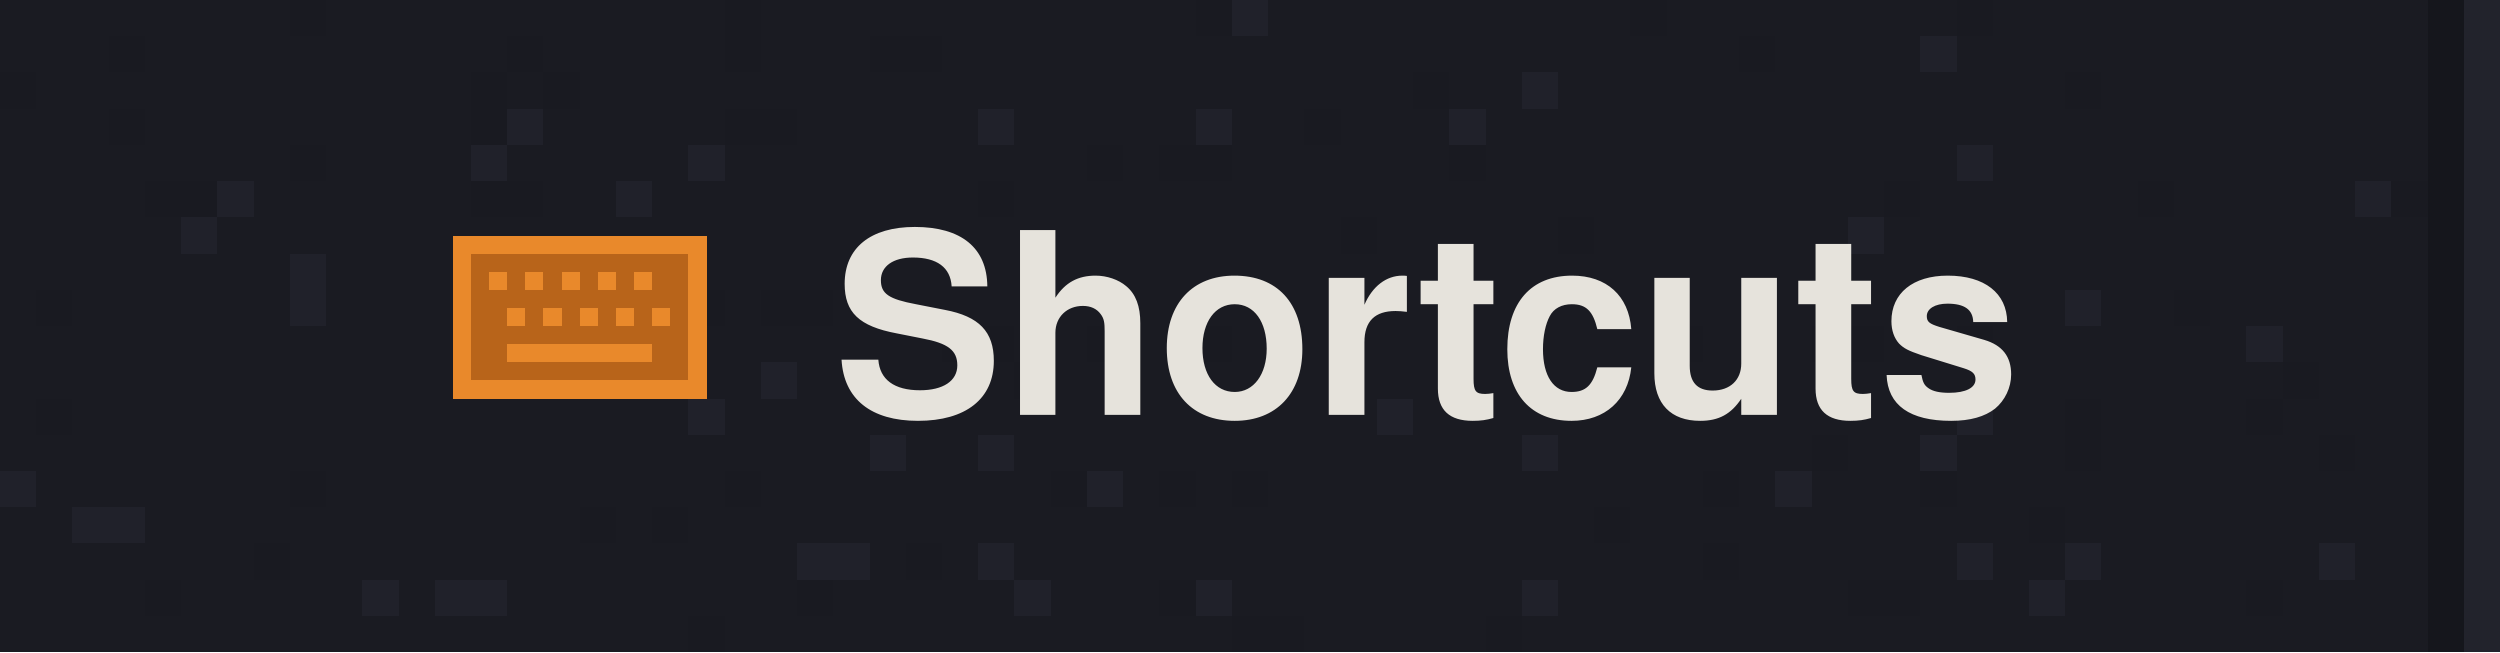
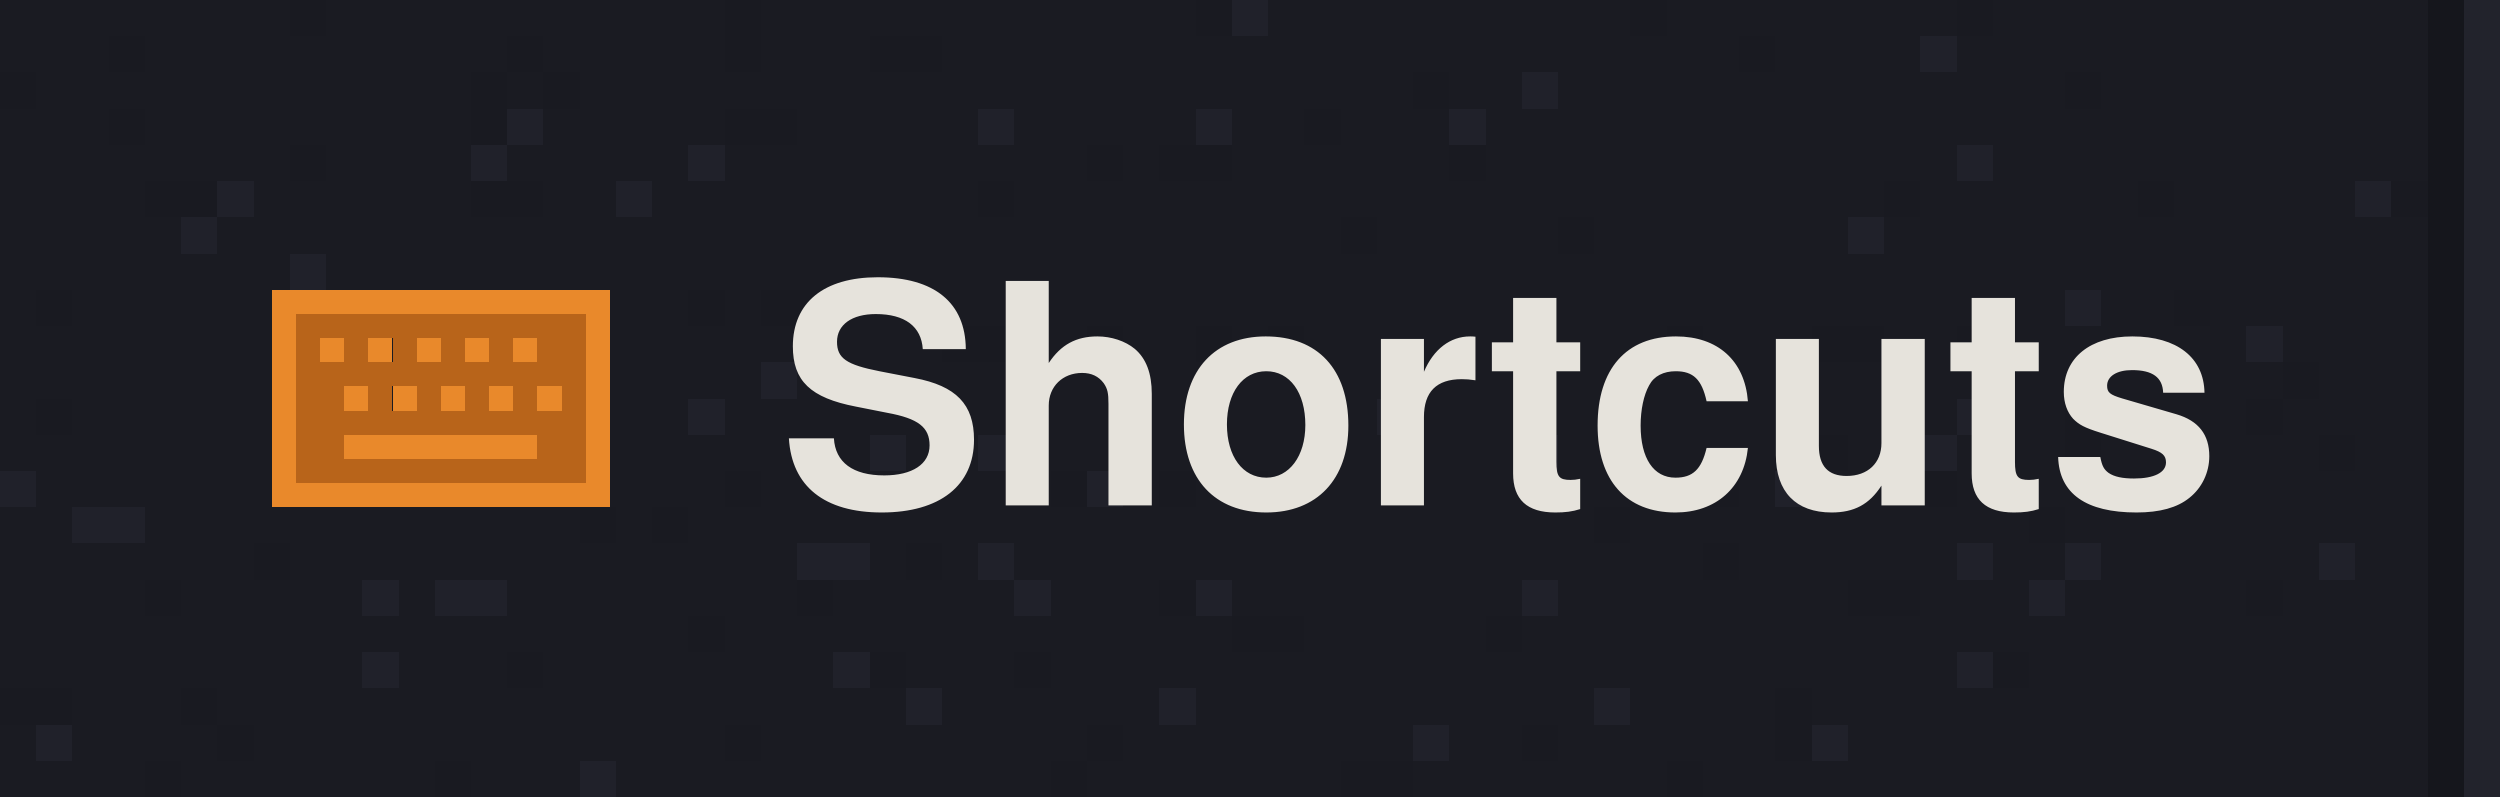
- <svg xmlns="http://www.w3.org/2000/svg" width="138" height="36" viewBox="0 0 138 36" shape-rendering="crispEdges">
-   <rect width="138" height="36" fill="#1A1B22" />
+ <svg xmlns="http://www.w3.org/2000/svg" width="138" height="44" viewBox="0 0 138 44" shape-rendering="crispEdges">
+   <rect width="138" height="44" fill="#1A1B22" />
  <rect x="16" y="0" width="2" height="2" fill="#191A21" />
  <rect x="40" y="0" width="2" height="2" fill="#191A21" />
  <rect x="66" y="0" width="2" height="2" fill="#191A21" />
  <rect x="68" y="0" width="2" height="2" fill="#20212A" />
  <rect x="90" y="0" width="2" height="2" fill="#191A21" />
  <rect x="108" y="0" width="2" height="2" fill="#191A21" />
  <rect x="6" y="2" width="2" height="2" fill="#191A21" />
  <rect x="28" y="2" width="2" height="2" fill="#191A21" />
  <rect x="40" y="2" width="2" height="2" fill="#191A21" />
  <rect x="48" y="2" width="2" height="2" fill="#191A21" />
  <rect x="50" y="2" width="2" height="2" fill="#191A21" />
  <rect x="96" y="2" width="2" height="2" fill="#191A21" />
  <rect x="106" y="2" width="2" height="2" fill="#20212A" />
  <rect x="0" y="4" width="2" height="2" fill="#191A21" />
  <rect x="26" y="4" width="2" height="2" fill="#191A21" />
  <rect x="30" y="4" width="2" height="2" fill="#191A21" />
  <rect x="78" y="4" width="2" height="2" fill="#191A21" />
  <rect x="84" y="4" width="2" height="2" fill="#20212A" />
  <rect x="114" y="4" width="2" height="2" fill="#191A21" />
  <rect x="6" y="6" width="2" height="2" fill="#191A21" />
  <rect x="26" y="6" width="2" height="2" fill="#191A21" />
  <rect x="28" y="6" width="2" height="2" fill="#20212A" />
  <rect x="40" y="6" width="2" height="2" fill="#191A21" />
  <rect x="42" y="6" width="2" height="2" fill="#191A21" />
  <rect x="54" y="6" width="2" height="2" fill="#20212A" />
  <rect x="66" y="6" width="2" height="2" fill="#20212A" />
  <rect x="72" y="6" width="2" height="2" fill="#191A21" />
  <rect x="80" y="6" width="2" height="2" fill="#20212A" />
  <rect x="134" y="6" width="2" height="2" fill="#191A21" />
  <rect x="16" y="8" width="2" height="2" fill="#191A21" />
  <rect x="26" y="8" width="2" height="2" fill="#20212A" />
  <rect x="38" y="8" width="2" height="2" fill="#20212A" />
  <rect x="60" y="8" width="2" height="2" fill="#191A21" />
  <rect x="64" y="8" width="2" height="2" fill="#191A21" />
  <rect x="66" y="8" width="2" height="2" fill="#191A21" />
  <rect x="80" y="8" width="2" height="2" fill="#191A21" />
  <rect x="108" y="8" width="2" height="2" fill="#20212A" />
  <rect x="8" y="10" width="2" height="2" fill="#191A21" />
  <rect x="10" y="10" width="2" height="2" fill="#191A21" />
  <rect x="12" y="10" width="2" height="2" fill="#20212A" />
  <rect x="26" y="10" width="2" height="2" fill="#191A21" />
  <rect x="28" y="10" width="2" height="2" fill="#191A21" />
  <rect x="34" y="10" width="2" height="2" fill="#20212A" />
  <rect x="54" y="10" width="2" height="2" fill="#191A21" />
  <rect x="104" y="10" width="2" height="2" fill="#191A21" />
  <rect x="118" y="10" width="2" height="2" fill="#191A21" />
  <rect x="130" y="10" width="2" height="2" fill="#20212A" />
  <rect x="132" y="10" width="2" height="2" fill="#191A21" />
  <rect x="136" y="10" width="2" height="2" fill="#191A21" />
  <rect x="10" y="12" width="2" height="2" fill="#20212A" />
  <rect x="74" y="12" width="2" height="2" fill="#191A21" />
  <rect x="86" y="12" width="2" height="2" fill="#191A21" />
  <rect x="102" y="12" width="2" height="2" fill="#20212A" />
  <rect x="16" y="14" width="2" height="2" fill="#20212A" />
  <rect x="2" y="16" width="2" height="2" fill="#191A21" />
  <rect x="16" y="16" width="2" height="2" fill="#20212A" />
  <rect x="26" y="16" width="2" height="2" fill="#191A21" />
  <rect x="28" y="16" width="2" height="2" fill="#20212A" />
  <rect x="38" y="16" width="2" height="2" fill="#191A21" />
  <rect x="42" y="16" width="2" height="2" fill="#191A21" />
  <rect x="44" y="16" width="2" height="2" fill="#191A21" />
  <rect x="114" y="16" width="2" height="2" fill="#20212A" />
  <rect x="120" y="16" width="2" height="2" fill="#191A21" />
  <rect x="28" y="18" width="2" height="2" fill="#191A21" />
  <rect x="52" y="18" width="2" height="2" fill="#191A21" />
  <rect x="54" y="18" width="2" height="2" fill="#191A21" />
  <rect x="60" y="18" width="2" height="2" fill="#191A21" />
  <rect x="66" y="18" width="2" height="2" fill="#191A21" />
  <rect x="70" y="18" width="2" height="2" fill="#191A21" />
  <rect x="92" y="18" width="2" height="2" fill="#191A21" />
  <rect x="100" y="18" width="2" height="2" fill="#191A21" />
  <rect x="102" y="18" width="2" height="2" fill="#191A21" />
  <rect x="108" y="18" width="2" height="2" fill="#191A21" />
  <rect x="124" y="18" width="2" height="2" fill="#20212A" />
  <rect x="136" y="18" width="2" height="2" fill="#20212A" />
  <rect x="42" y="20" width="2" height="2" fill="#20212A" />
  <rect x="56" y="20" width="2" height="2" fill="#191A21" />
  <rect x="126" y="20" width="2" height="2" fill="#191A21" />
  <rect x="2" y="22" width="2" height="2" fill="#191A21" />
  <rect x="38" y="22" width="2" height="2" fill="#20212A" />
  <rect x="76" y="22" width="2" height="2" fill="#20212A" />
  <rect x="108" y="22" width="2" height="2" fill="#20212A" />
  <rect x="114" y="22" width="2" height="2" fill="#191A21" />
  <rect x="124" y="22" width="2" height="2" fill="#191A21" />
  <rect x="48" y="24" width="2" height="2" fill="#20212A" />
  <rect x="54" y="24" width="2" height="2" fill="#20212A" />
  <rect x="84" y="24" width="2" height="2" fill="#20212A" />
  <rect x="100" y="24" width="2" height="2" fill="#191A21" />
  <rect x="106" y="24" width="2" height="2" fill="#20212A" />
  <rect x="114" y="24" width="2" height="2" fill="#191A21" />
  <rect x="128" y="24" width="2" height="2" fill="#191A21" />
  <rect x="0" y="26" width="2" height="2" fill="#20212A" />
  <rect x="16" y="26" width="2" height="2" fill="#191A21" />
  <rect x="40" y="26" width="2" height="2" fill="#191A21" />
  <rect x="58" y="26" width="2" height="2" fill="#191A21" />
  <rect x="60" y="26" width="2" height="2" fill="#20212A" />
  <rect x="64" y="26" width="2" height="2" fill="#191A21" />
  <rect x="68" y="26" width="2" height="2" fill="#191A21" />
  <rect x="94" y="26" width="2" height="2" fill="#191A21" />
  <rect x="98" y="26" width="2" height="2" fill="#20212A" />
  <rect x="106" y="26" width="2" height="2" fill="#191A21" />
  <rect x="4" y="28" width="2" height="2" fill="#20212A" />
  <rect x="6" y="28" width="2" height="2" fill="#20212A" />
  <rect x="32" y="28" width="2" height="2" fill="#191A21" />
  <rect x="36" y="28" width="2" height="2" fill="#191A21" />
  <rect x="88" y="28" width="2" height="2" fill="#191A21" />
  <rect x="112" y="28" width="2" height="2" fill="#191A21" />
  <rect x="14" y="30" width="2" height="2" fill="#191A21" />
  <rect x="44" y="30" width="2" height="2" fill="#20212A" />
  <rect x="46" y="30" width="2" height="2" fill="#20212A" />
  <rect x="50" y="30" width="2" height="2" fill="#191A21" />
  <rect x="54" y="30" width="2" height="2" fill="#20212A" />
  <rect x="94" y="30" width="2" height="2" fill="#191A21" />
  <rect x="108" y="30" width="2" height="2" fill="#20212A" />
  <rect x="114" y="30" width="2" height="2" fill="#20212A" />
  <rect x="128" y="30" width="2" height="2" fill="#20212A" />
  <rect x="8" y="32" width="2" height="2" fill="#191A21" />
  <rect x="20" y="32" width="2" height="2" fill="#20212A" />
  <rect x="24" y="32" width="2" height="2" fill="#20212A" />
  <rect x="26" y="32" width="2" height="2" fill="#20212A" />
  <rect x="44" y="32" width="2" height="2" fill="#191A21" />
  <rect x="56" y="32" width="2" height="2" fill="#20212A" />
  <rect x="64" y="32" width="2" height="2" fill="#191A21" />
  <rect x="66" y="32" width="2" height="2" fill="#20212A" />
  <rect x="84" y="32" width="2" height="2" fill="#20212A" />
  <rect x="102" y="32" width="2" height="2" fill="#191A21" />
  <rect x="104" y="32" width="2" height="2" fill="#191A21" />
  <rect x="112" y="32" width="2" height="2" fill="#20212A" />
  <rect x="124" y="32" width="2" height="2" fill="#191A21" />
  <rect x="134" y="32" width="2" height="2" fill="#20212A" />
  <rect x="38" y="34" width="2" height="2" fill="#191A21" />
  <rect x="68" y="34" width="2" height="2" fill="#191A21" />
  <rect x="70" y="34" width="2" height="2" fill="#191A21" />
  <rect x="82" y="34" width="2" height="2" fill="#191A21" />
  <rect x="136" y="34" width="2" height="2" fill="#191A21" />
-   <rect x="134" width="2" height="36" fill="#15161C" />
-   <rect x="136" width="2" height="36" fill="#22232C" />
-   <rect x="25" y="13" width="14" height="1" fill="#E9892B" />
-   <rect x="25" y="14" width="1" height="1" fill="#E9892B" />
-   <rect x="26" y="14" width="12" height="1" fill="#B8641A" />
-   <rect x="38" y="14" width="1" height="1" fill="#E9892B" />
-   <rect x="25" y="15" width="1" height="1" fill="#E9892B" />
-   <rect x="26" y="15" width="1" height="1" fill="#B8641A" />
-   <rect x="27" y="15" width="1" height="1" fill="#E9892B" />
-   <rect x="28" y="15" width="1" height="1" fill="#B8641A" />
-   <rect x="29" y="15" width="1" height="1" fill="#E9892B" />
-   <rect x="30" y="15" width="1" height="1" fill="#B8641A" />
-   <rect x="31" y="15" width="1" height="1" fill="#E9892B" />
-   <rect x="32" y="15" width="1" height="1" fill="#B8641A" />
-   <rect x="33" y="15" width="1" height="1" fill="#E9892B" />
-   <rect x="34" y="15" width="1" height="1" fill="#B8641A" />
-   <rect x="35" y="15" width="1" height="1" fill="#E9892B" />
-   <rect x="36" y="15" width="2" height="1" fill="#B8641A" />
-   <rect x="38" y="15" width="1" height="1" fill="#E9892B" />
-   <rect x="25" y="16" width="1" height="1" fill="#E9892B" />
-   <rect x="26" y="16" width="12" height="1" fill="#B8641A" />
-   <rect x="38" y="16" width="1" height="1" fill="#E9892B" />
-   <rect x="25" y="17" width="1" height="1" fill="#E9892B" />
-   <rect x="26" y="17" width="2" height="1" fill="#B8641A" />
-   <rect x="28" y="17" width="1" height="1" fill="#E9892B" />
-   <rect x="29" y="17" width="1" height="1" fill="#B8641A" />
-   <rect x="30" y="17" width="1" height="1" fill="#E9892B" />
-   <rect x="31" y="17" width="1" height="1" fill="#B8641A" />
-   <rect x="32" y="17" width="1" height="1" fill="#E9892B" />
-   <rect x="33" y="17" width="1" height="1" fill="#B8641A" />
-   <rect x="34" y="17" width="1" height="1" fill="#E9892B" />
-   <rect x="35" y="17" width="1" height="1" fill="#B8641A" />
-   <rect x="36" y="17" width="1" height="1" fill="#E9892B" />
-   <rect x="37" y="17" width="1" height="1" fill="#B8641A" />
-   <rect x="38" y="17" width="1" height="1" fill="#E9892B" />
-   <rect x="25" y="18" width="1" height="1" fill="#E9892B" />
-   <rect x="26" y="18" width="12" height="1" fill="#B8641A" />
-   <rect x="38" y="18" width="1" height="1" fill="#E9892B" />
-   <rect x="25" y="19" width="1" height="1" fill="#E9892B" />
-   <rect x="26" y="19" width="2" height="1" fill="#B8641A" />
-   <rect x="28" y="19" width="8" height="1" fill="#E9892B" />
-   <rect x="36" y="19" width="2" height="1" fill="#B8641A" />
-   <rect x="38" y="19" width="1" height="1" fill="#E9892B" />
-   <rect x="25" y="20" width="1" height="1" fill="#E9892B" />
-   <rect x="26" y="20" width="12" height="1" fill="#B8641A" />
-   <rect x="38" y="20" width="1" height="1" fill="#E9892B" />
-   <rect x="25" y="21" width="14" height="1" fill="#E9892B" />
-   <text x="46" y="22.9" font-family="-apple-system, 'Segoe UI', 'Helvetica Neue', Helvetica, Arial, 'PingFang TC', 'Microsoft JhengHei', 'Noto Sans TC', sans-serif" font-size="14" font-weight="600" fill="#E6E3DC">Shortcuts</text>
+   <rect x="20" y="36" width="2" height="2" fill="#20212A" />
+   <rect x="28" y="36" width="2" height="2" fill="#191A21" />
+   <rect x="46" y="36" width="2" height="2" fill="#20212A" />
+   <rect x="48" y="36" width="2" height="2" fill="#191A21" />
+   <rect x="56" y="36" width="2" height="2" fill="#191A21" />
+   <rect x="108" y="36" width="2" height="2" fill="#20212A" />
+   <rect x="110" y="36" width="2" height="2" fill="#191A21" />
+   <rect x="0" y="38" width="2" height="2" fill="#191A21" />
+   <rect x="2" y="38" width="2" height="2" fill="#191A21" />
+   <rect x="10" y="38" width="2" height="2" fill="#191A21" />
+   <rect x="50" y="38" width="2" height="2" fill="#20212A" />
+   <rect x="64" y="38" width="2" height="2" fill="#20212A" />
+   <rect x="88" y="38" width="2" height="2" fill="#20212A" />
+   <rect x="98" y="38" width="2" height="2" fill="#191A21" />
+   <rect x="2" y="40" width="2" height="2" fill="#20212A" />
+   <rect x="12" y="40" width="2" height="2" fill="#191A21" />
+   <rect x="40" y="40" width="2" height="2" fill="#191A21" />
+   <rect x="60" y="40" width="2" height="2" fill="#191A21" />
+   <rect x="78" y="40" width="2" height="2" fill="#20212A" />
+   <rect x="84" y="40" width="2" height="2" fill="#191A21" />
+   <rect x="98" y="40" width="2" height="2" fill="#191A21" />
+   <rect x="100" y="40" width="2" height="2" fill="#20212A" />
+   <rect x="8" y="42" width="2" height="2" fill="#191A21" />
+   <rect x="24" y="42" width="2" height="2" fill="#191A21" />
+   <rect x="32" y="42" width="2" height="2" fill="#20212A" />
+   <rect x="58" y="42" width="2" height="2" fill="#191A21" />
+   <rect x="74" y="42" width="2" height="2" fill="#191A21" />
+   <rect x="76" y="42" width="2" height="2" fill="#191A21" />
+   <rect x="92" y="42" width="2" height="2" fill="#191A21" />
+   <rect x="134" width="2" height="44" fill="#15161C" />
+   <rect x="136" width="2" height="44" fill="#22232C" />
+   <rect x="15" y="16" width="18.667" height="1.333" fill="#E9892B" />
+   <rect x="15" y="17.333" width="1.333" height="1.333" fill="#E9892B" />
+   <rect x="16.333" y="17.333" width="16" height="1.333" fill="#B8641A" />
+   <rect x="32.333" y="17.333" width="1.333" height="1.333" fill="#E9892B" />
+   <rect x="15" y="18.667" width="1.333" height="1.333" fill="#E9892B" />
+   <rect x="16.333" y="18.667" width="1.333" height="1.333" fill="#B8641A" />
+   <rect x="17.667" y="18.667" width="1.333" height="1.333" fill="#E9892B" />
+   <rect x="19" y="18.667" width="1.333" height="1.333" fill="#B8641A" />
+   <rect x="20.333" y="18.667" width="1.333" height="1.333" fill="#E9892B" />
+   <rect x="21.667" y="18.667" width="1.333" height="1.333" fill="#B8641A" />
+   <rect x="23" y="18.667" width="1.333" height="1.333" fill="#E9892B" />
+   <rect x="24.333" y="18.667" width="1.333" height="1.333" fill="#B8641A" />
+   <rect x="25.667" y="18.667" width="1.333" height="1.333" fill="#E9892B" />
+   <rect x="27" y="18.667" width="1.333" height="1.333" fill="#B8641A" />
+   <rect x="28.333" y="18.667" width="1.333" height="1.333" fill="#E9892B" />
+   <rect x="29.667" y="18.667" width="2.667" height="1.333" fill="#B8641A" />
+   <rect x="32.333" y="18.667" width="1.333" height="1.333" fill="#E9892B" />
+   <rect x="15" y="20" width="1.333" height="1.333" fill="#E9892B" />
+   <rect x="16.333" y="20" width="16" height="1.333" fill="#B8641A" />
+   <rect x="32.333" y="20" width="1.333" height="1.333" fill="#E9892B" />
+   <rect x="15" y="21.333" width="1.333" height="1.333" fill="#E9892B" />
+   <rect x="16.333" y="21.333" width="2.667" height="1.333" fill="#B8641A" />
+   <rect x="19" y="21.333" width="1.333" height="1.333" fill="#E9892B" />
+   <rect x="20.333" y="21.333" width="1.333" height="1.333" fill="#B8641A" />
+   <rect x="21.667" y="21.333" width="1.333" height="1.333" fill="#E9892B" />
+   <rect x="23" y="21.333" width="1.333" height="1.333" fill="#B8641A" />
+   <rect x="24.333" y="21.333" width="1.333" height="1.333" fill="#E9892B" />
+   <rect x="25.667" y="21.333" width="1.333" height="1.333" fill="#B8641A" />
+   <rect x="27" y="21.333" width="1.333" height="1.333" fill="#E9892B" />
+   <rect x="28.333" y="21.333" width="1.333" height="1.333" fill="#B8641A" />
+   <rect x="29.667" y="21.333" width="1.333" height="1.333" fill="#E9892B" />
+   <rect x="31" y="21.333" width="1.333" height="1.333" fill="#B8641A" />
+   <rect x="32.333" y="21.333" width="1.333" height="1.333" fill="#E9892B" />
+   <rect x="15" y="22.667" width="1.333" height="1.333" fill="#E9892B" />
+   <rect x="16.333" y="22.667" width="16" height="1.333" fill="#B8641A" />
+   <rect x="32.333" y="22.667" width="1.333" height="1.333" fill="#E9892B" />
+   <rect x="15" y="24" width="1.333" height="1.333" fill="#E9892B" />
+   <rect x="16.333" y="24" width="2.667" height="1.333" fill="#B8641A" />
+   <rect x="19" y="24" width="10.667" height="1.333" fill="#E9892B" />
+   <rect x="29.667" y="24" width="2.667" height="1.333" fill="#B8641A" />
+   <rect x="32.333" y="24" width="1.333" height="1.333" fill="#E9892B" />
+   <rect x="15" y="25.333" width="1.333" height="1.333" fill="#E9892B" />
+   <rect x="16.333" y="25.333" width="16" height="1.333" fill="#B8641A" />
+   <rect x="32.333" y="25.333" width="1.333" height="1.333" fill="#E9892B" />
+   <rect x="15" y="26.667" width="18.667" height="1.333" fill="#E9892B" />
+   <text x="43" y="27.9" font-family="-apple-system, 'Segoe UI', 'Helvetica Neue', Helvetica, Arial, 'PingFang TC', 'Microsoft JhengHei', 'Noto Sans TC', sans-serif" font-size="17" font-weight="600" fill="#E6E3DC">Shortcuts</text>
</svg>
